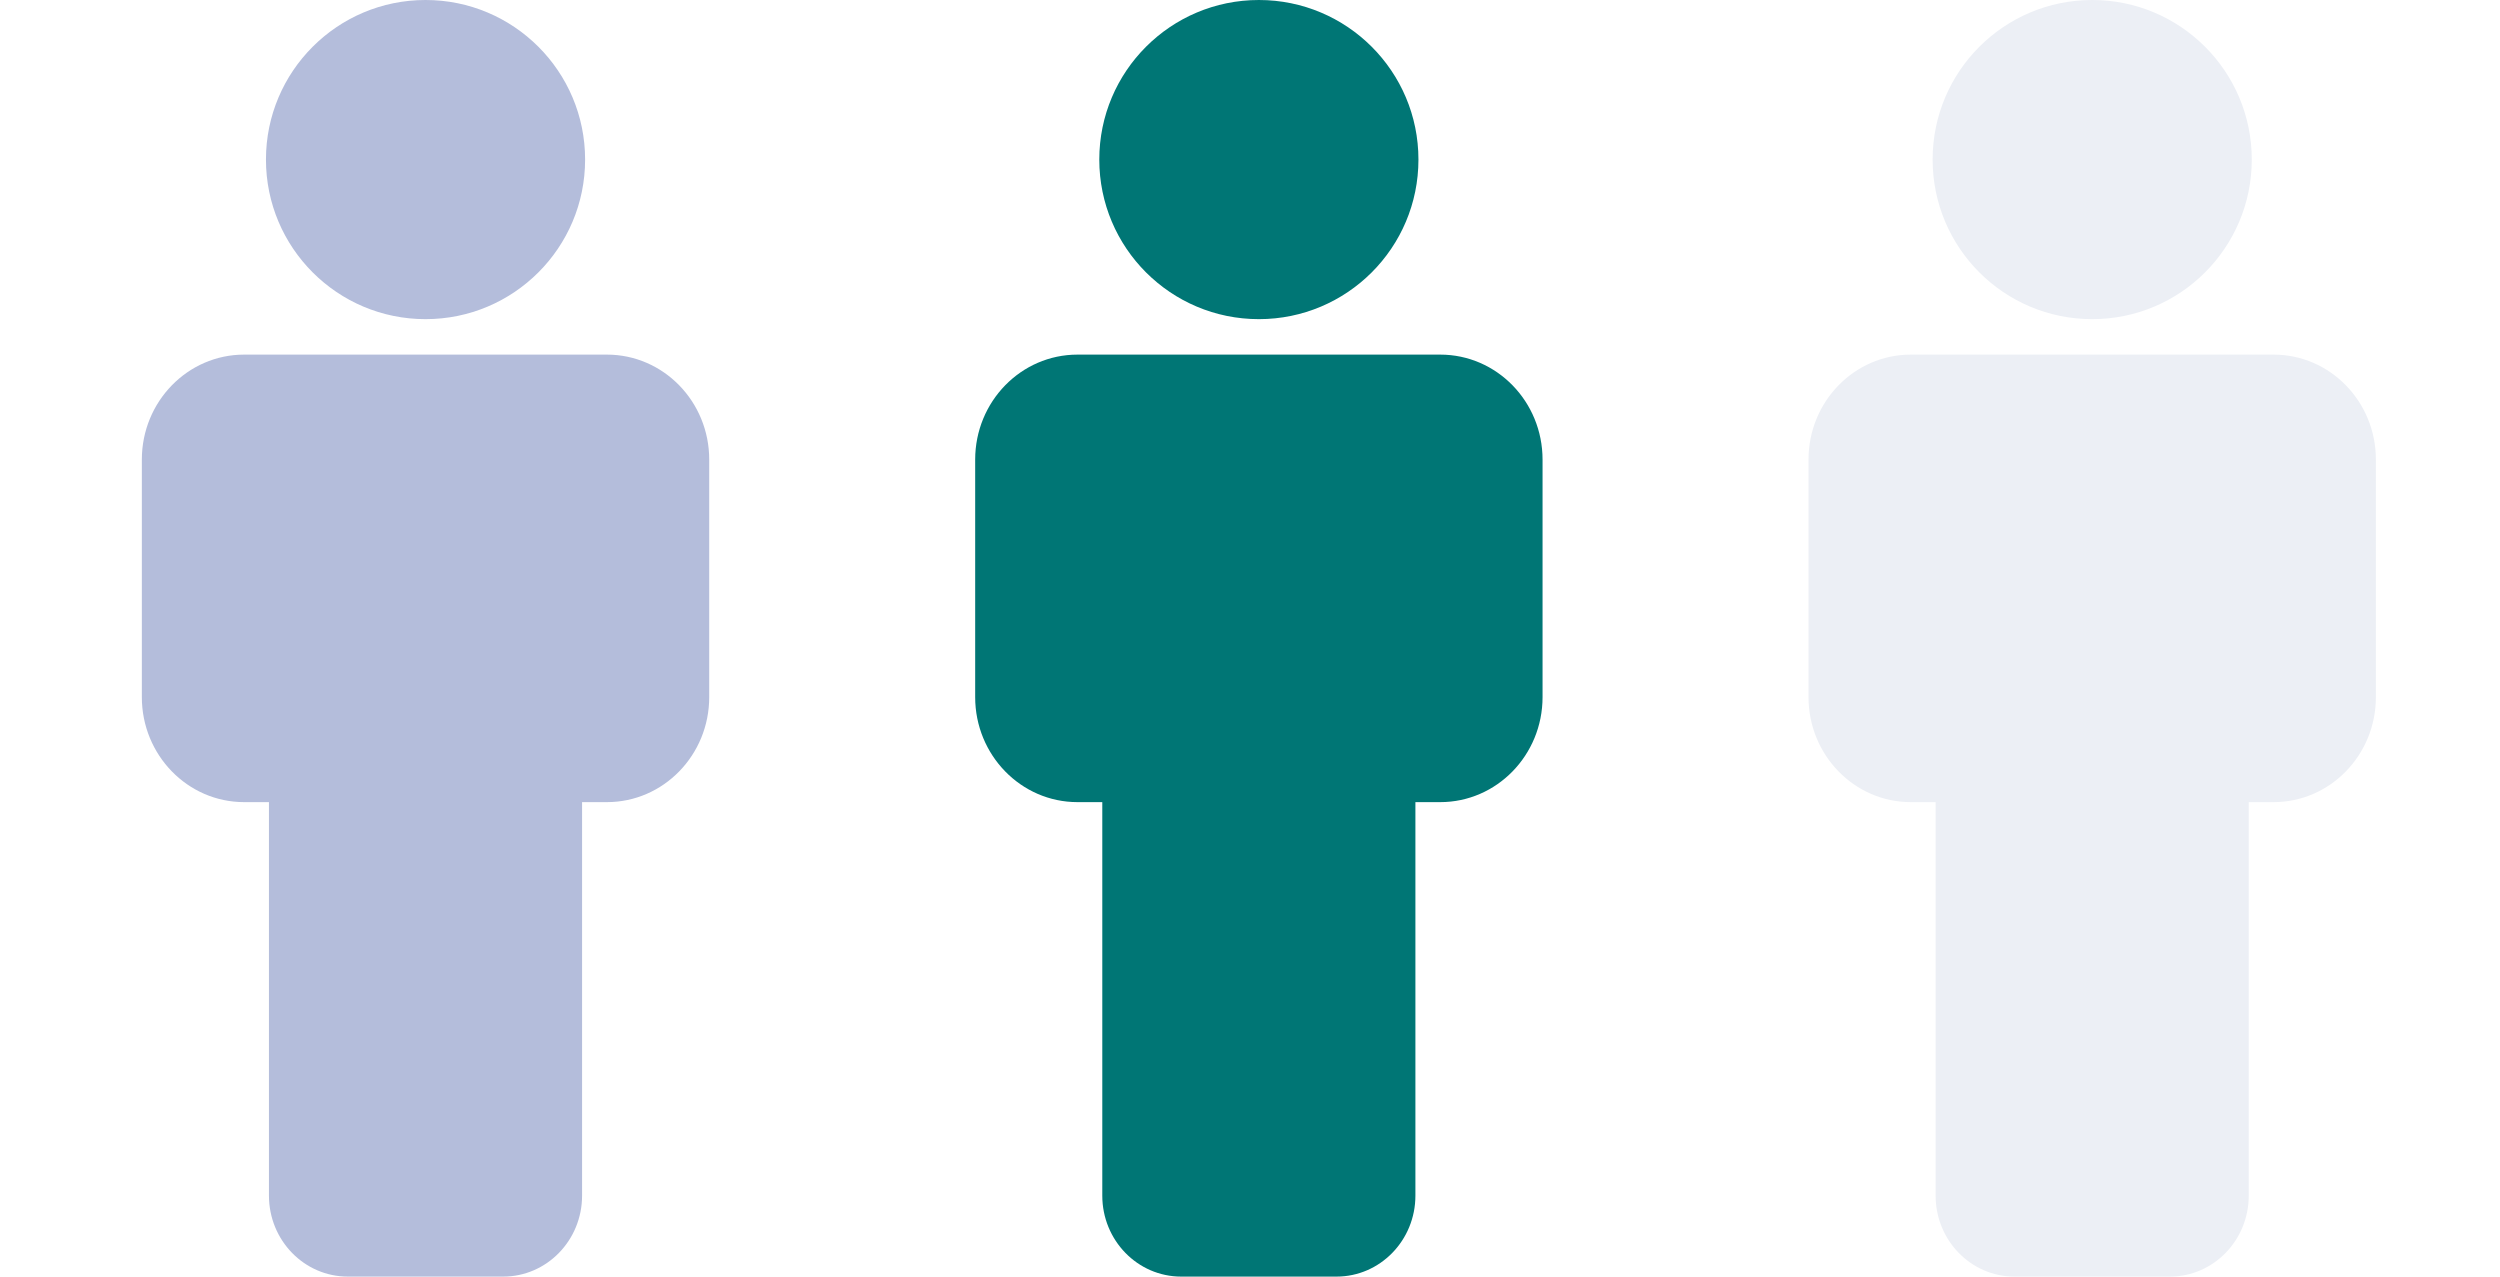
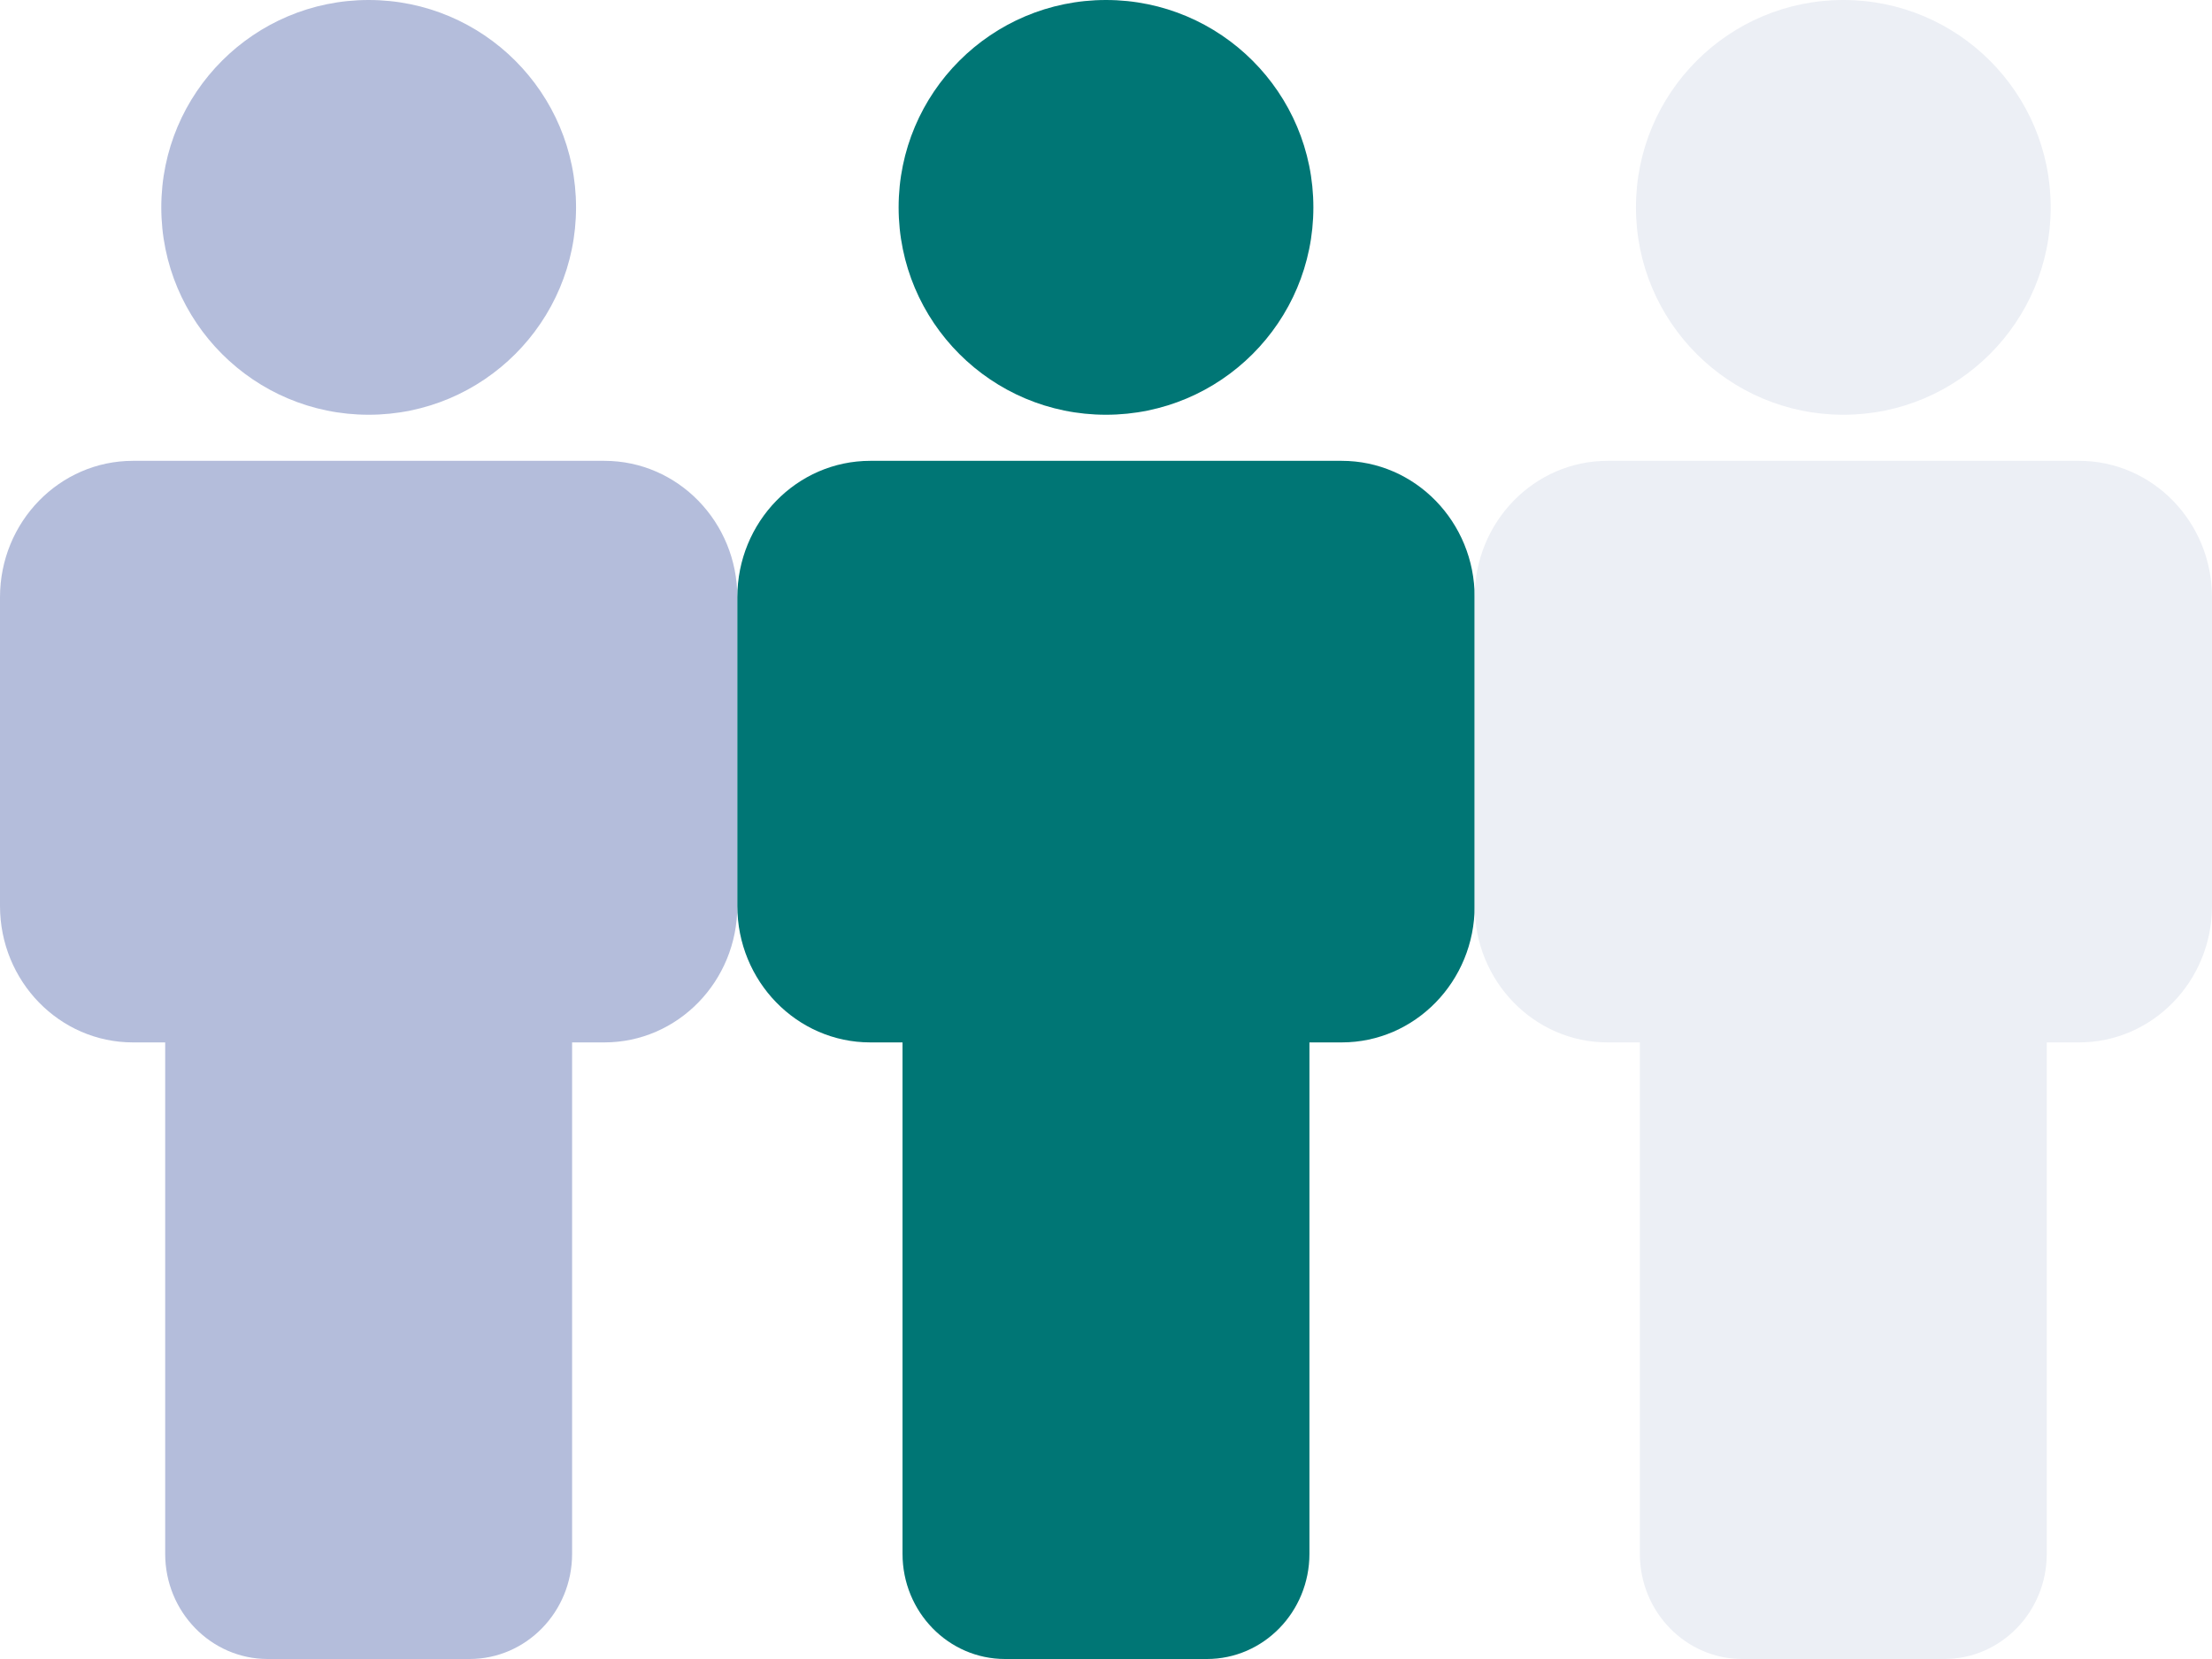
- <svg xmlns="http://www.w3.org/2000/svg" width="141" height="72" viewBox="0 0 141 72" fill="none">
-   <path d="M118 18C122.971 18 127 13.971 127 9C127 4.029 122.971 0 118 0C113.029 0 109 4.029 109 9C109 13.971 113.029 18 118 18Z" fill="#ECEFF5" />
-   <path d="M128.23 20H117H107.771C104.584 20 102 22.651 102 25.923V39.317C102 42.587 104.584 45.24 107.769 45.24H109.169V67.434C109.169 69.955 111.16 72 113.618 72H122.38C124.837 72 126.829 69.955 126.829 67.434V45.24H128.23C131.415 45.24 134 42.588 134 39.317V25.923C134.001 22.651 131.416 20 128.23 20Z" fill="#ECEFF5" />
-   <path d="M71 18C75.971 18 80 13.971 80 9C80 4.029 75.971 0 71 0C66.029 0 62 4.029 62 9C62 13.971 66.029 18 71 18Z" fill="#007675" />
-   <path d="M81.23 20H70.001H60.77C57.584 20 55 22.651 55 25.923V39.317C55 42.587 57.584 45.24 60.769 45.24H62.169V67.434C62.169 69.955 64.16 72 66.618 72H75.38C77.837 72 79.829 69.955 79.829 67.434V45.24H81.23C84.415 45.24 87 42.588 87 39.317V25.923C87.001 22.651 84.416 20 81.23 20Z" fill="#007675" />
-   <path d="M24 18C28.971 18 33 13.971 33 9C33 4.029 28.971 0 24 0C19.029 0 15 4.029 15 9C15 13.971 19.029 18 24 18Z" fill="#B4BDDB" />
-   <path d="M34.23 20H23H13.771C10.584 20 8 22.651 8 25.923V39.317C8 42.587 10.584 45.24 13.769 45.24H15.169V67.434C15.169 69.955 17.16 72 19.618 72H28.38C30.837 72 32.829 69.955 32.829 67.434V45.24H34.23C37.415 45.24 40 42.588 40 39.317V25.923C40.001 22.651 37.416 20 34.23 20Z" fill="#B4BDDB" />
+ <svg xmlns="http://www.w3.org/2000/svg" width="96" height="72" viewBox="0 0 96 72" fill="none">
+   <path d="M16 18C20.971 18 25 13.971 25 9C25 4.029 20.971 0 16 0C11.029 0 7 4.029 7 9C7 13.971 11.029 18 16 18Z" fill="#B4BDDB" />
+   <path d="M26.23 20H15.001H5.771C2.584 20 0 22.651 0 25.923V39.317C0 42.587 2.584 45.24 5.769 45.24H7.169V67.434C7.169 69.955 9.16 72 11.618 72H20.38C22.837 72 24.829 69.955 24.829 67.434V45.24H26.23C29.415 45.24 32 42.588 32 39.317V25.923C32.001 22.651 29.416 20 26.23 20Z" fill="#B4BDDB" />
+   <path d="M48 18C52.971 18 57 13.971 57 9C57 4.029 52.971 0 48 0C43.029 0 39 4.029 39 9C39 13.971 43.029 18 48 18Z" fill="#007675" />
+   <path d="M58.23 20H47.001H37.77C34.584 20 32 22.651 32 25.923V39.317C32 42.587 34.584 45.24 37.769 45.24H39.169V67.434C39.169 69.955 41.16 72 43.618 72H52.38C54.837 72 56.829 69.955 56.829 67.434V45.24H58.23C61.415 45.24 64 42.588 64 39.317V25.923C64.001 22.651 61.416 20 58.23 20Z" fill="#007675" />
+   <path d="M80 18C84.971 18 89 13.971 89 9C89 4.029 84.971 0 80 0C75.029 0 71 4.029 71 9C71 13.971 75.029 18 80 18Z" fill="#ECEFF5" />
+   <path d="M90.23 20H79.001H69.77C66.584 20 64 22.651 64 25.923V39.317C64 42.587 66.584 45.24 69.769 45.24H71.169V67.434C71.169 69.955 73.16 72 75.618 72H84.38C86.837 72 88.829 69.955 88.829 67.434V45.24H90.23C93.415 45.24 96 42.588 96 39.317V25.923C96.001 22.651 93.416 20 90.23 20Z" fill="#ECEFF5" />
</svg>
